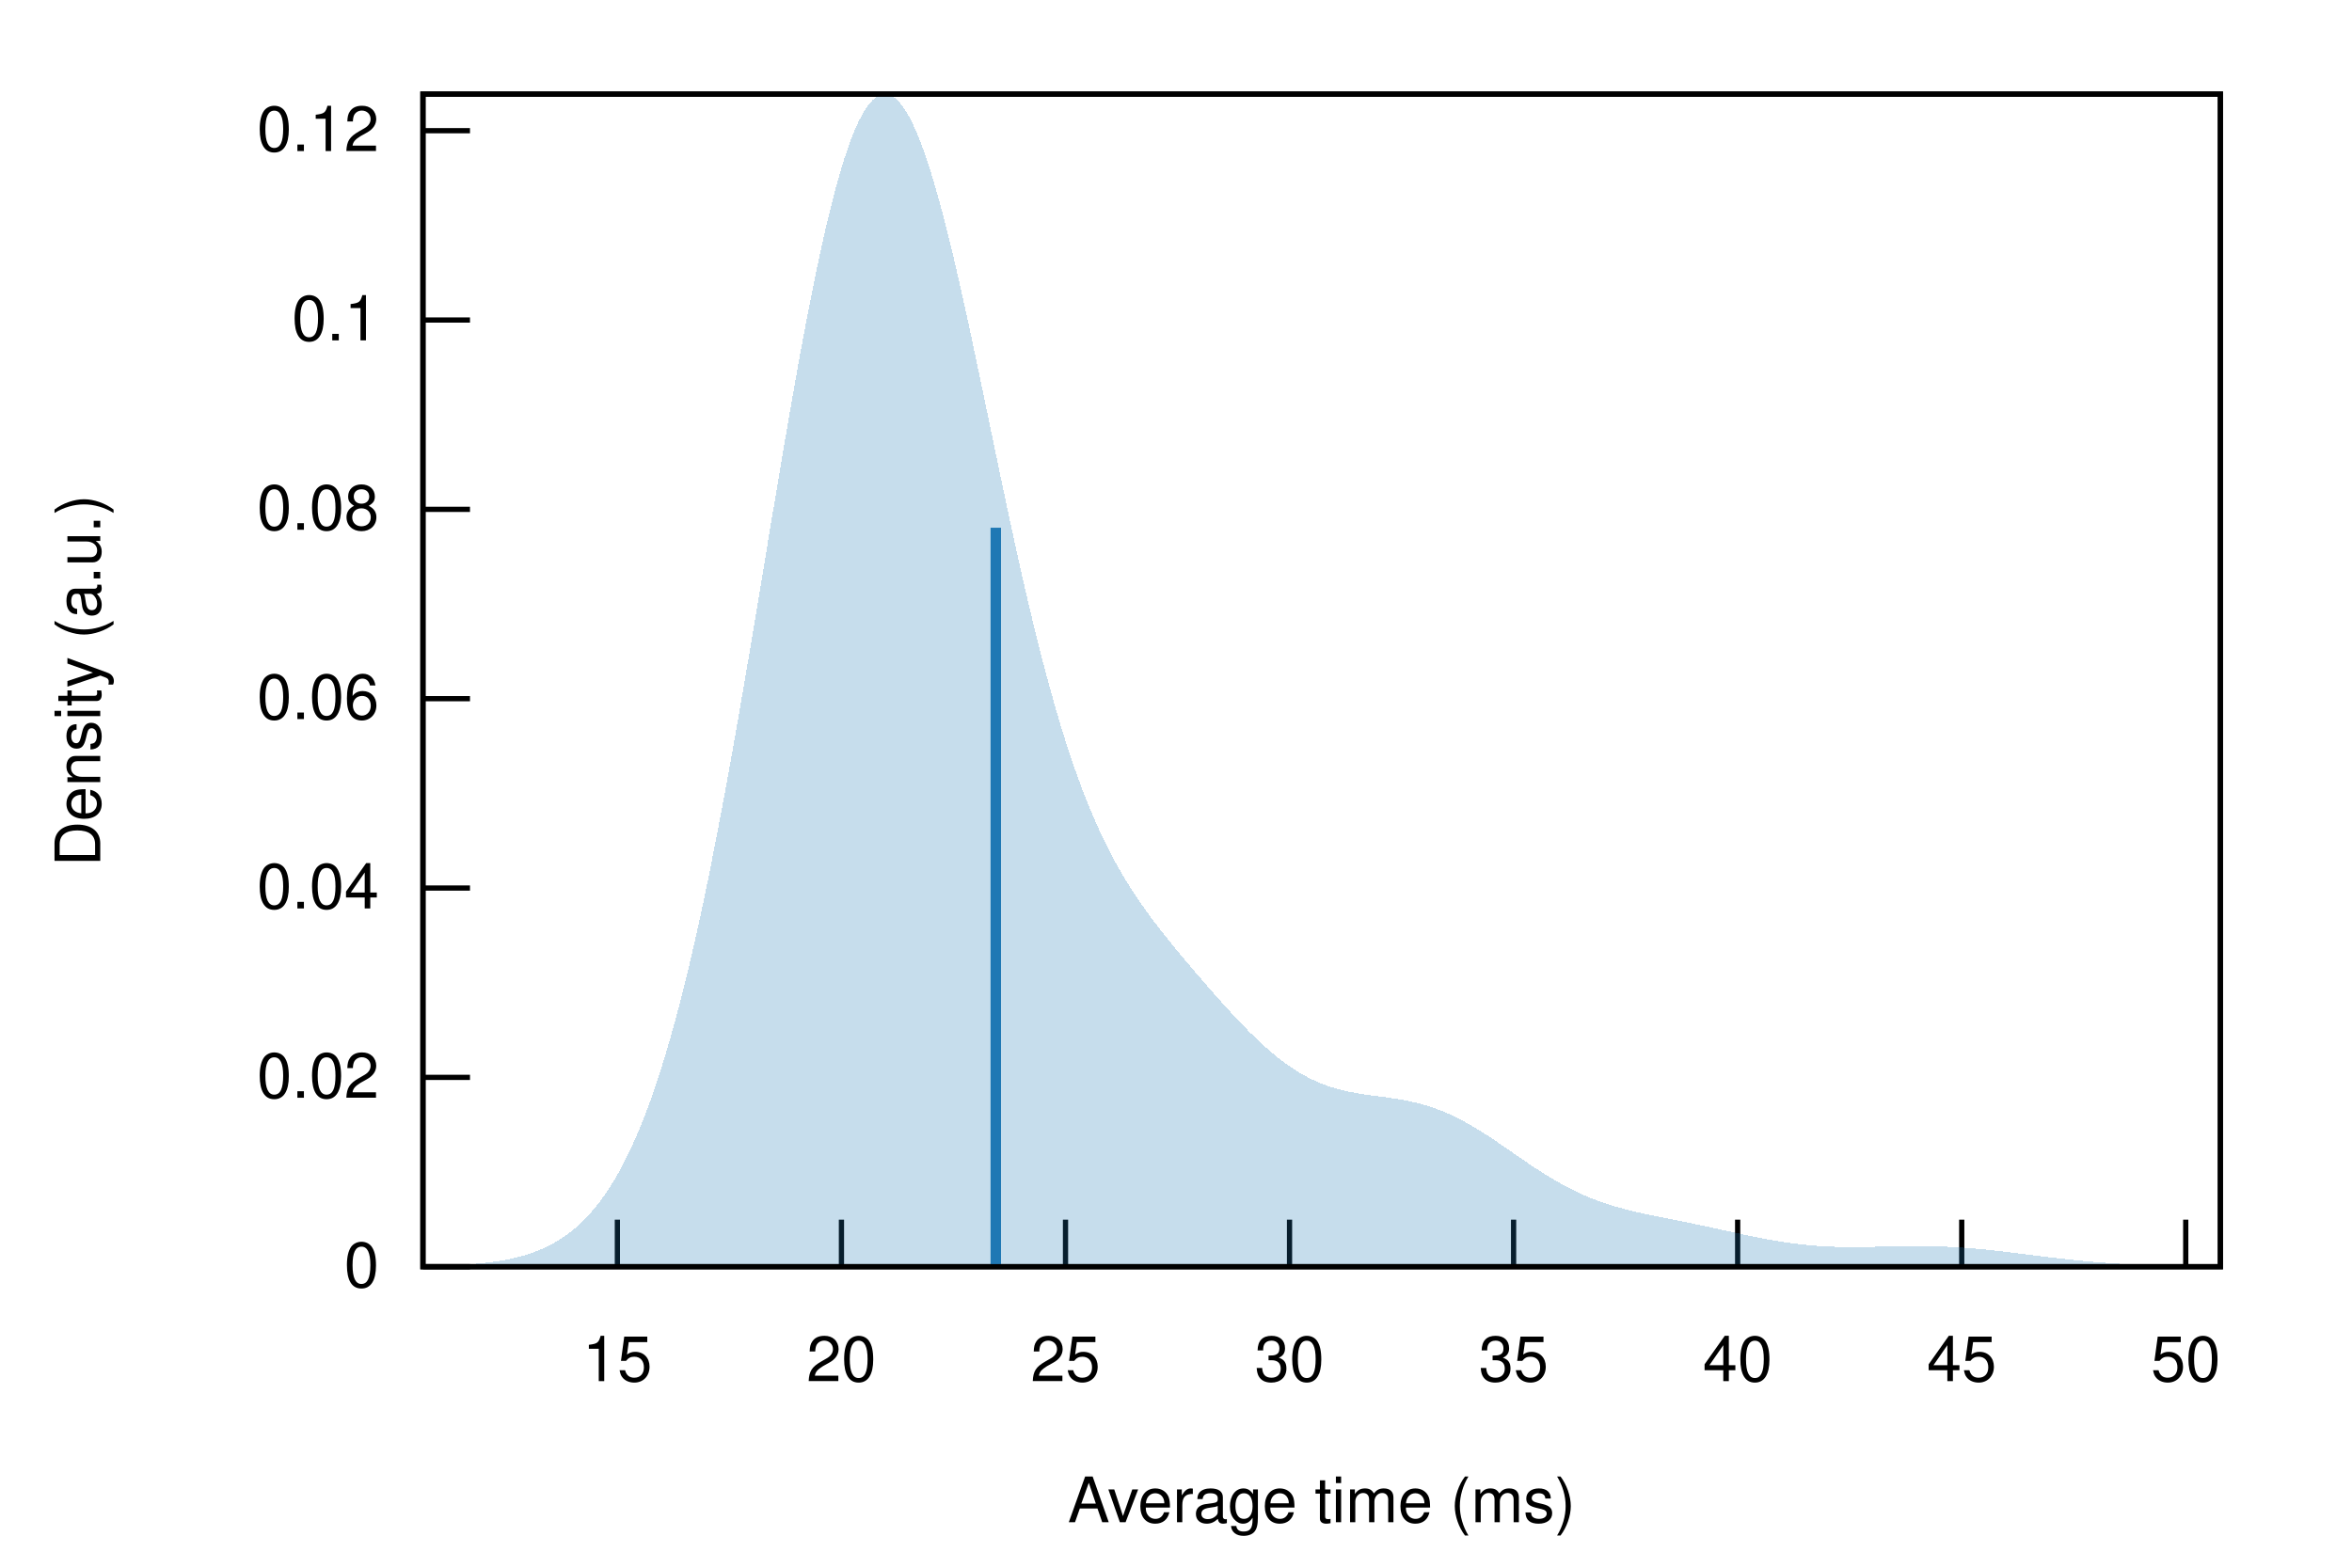
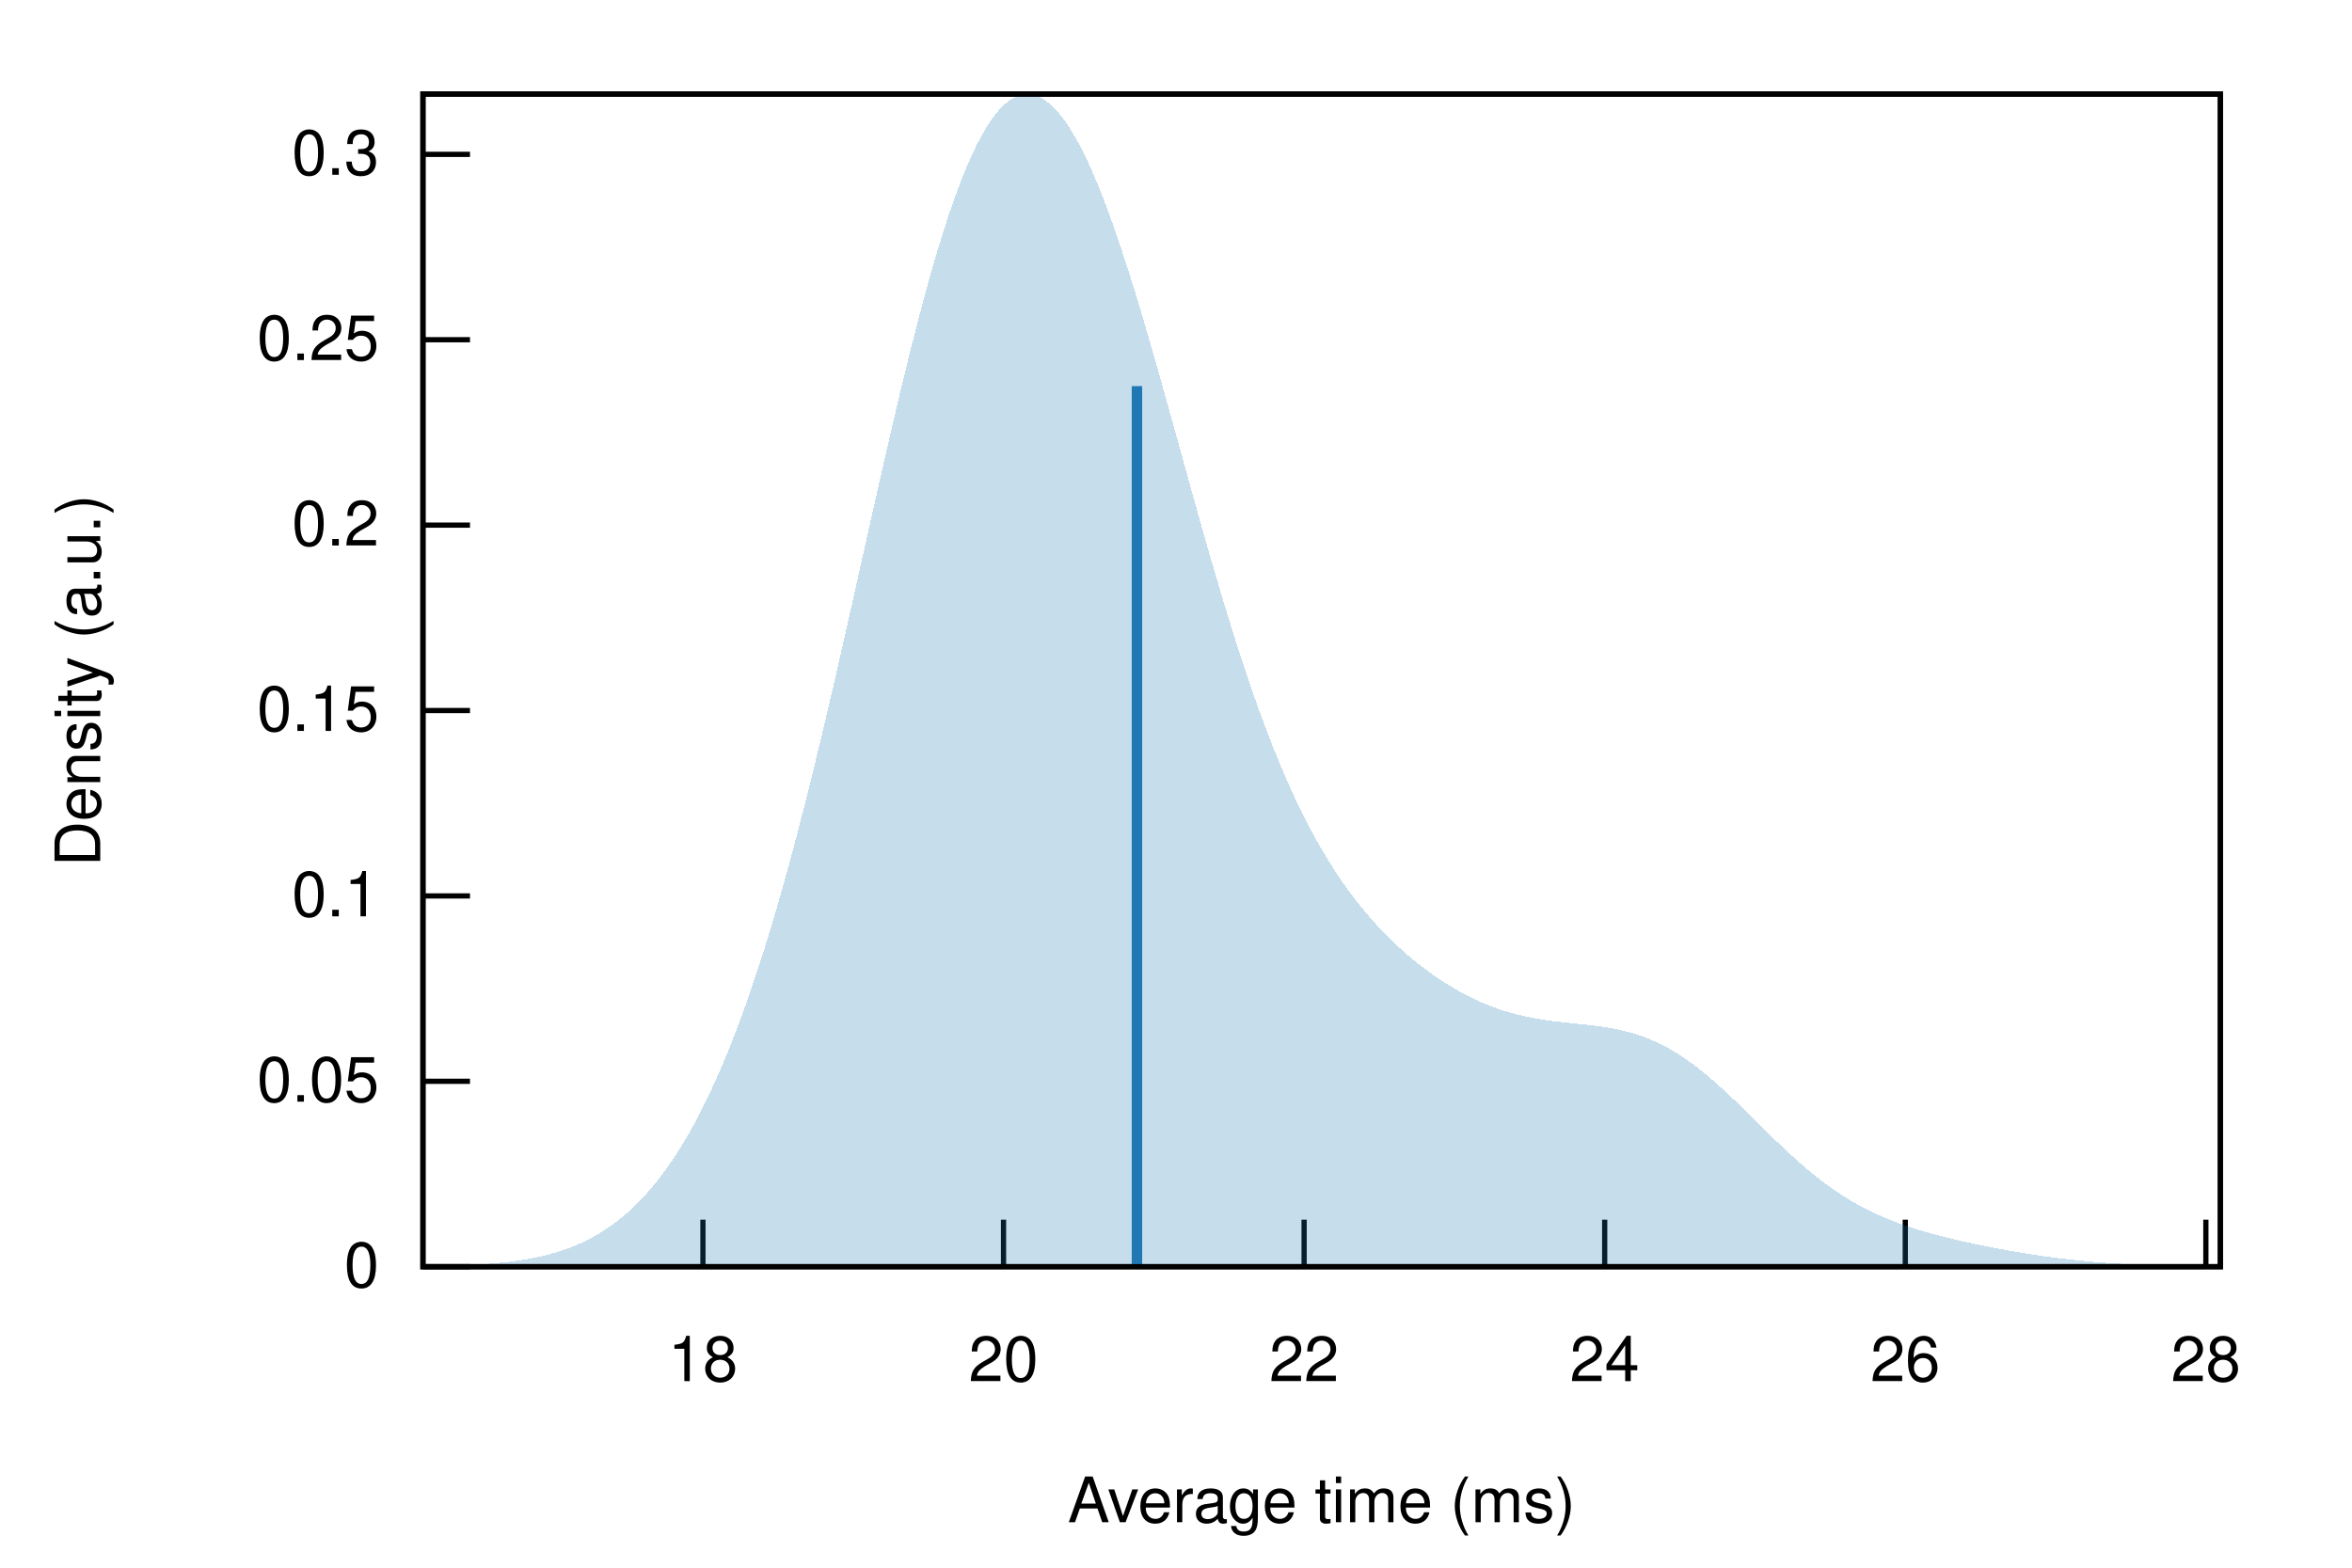
<svg xmlns="http://www.w3.org/2000/svg" xmlns:xlink="http://www.w3.org/1999/xlink" viewBox="0 0 450 300">
  <g id="gnuplot_canvas">
    <rect x="0" y="0" width="450" height="300" fill="none" />
    <defs>
      <circle id="gpDot" r="0.5" stroke-width="0.5" stroke="currentColor" />
      <path id="gpPt0" stroke-width="0.222" stroke="currentColor" d="M-1,0 h2 M0,-1 v2" />
      <path id="gpPt1" stroke-width="0.222" stroke="currentColor" d="M-1,-1 L1,1 M1,-1 L-1,1" />
      <path id="gpPt2" stroke-width="0.222" stroke="currentColor" d="M-1,0 L1,0 M0,-1 L0,1 M-1,-1 L1,1 M-1,1 L1,-1" />
      <rect id="gpPt3" stroke-width="0.222" stroke="currentColor" x="-1" y="-1" width="2" height="2" />
      <rect id="gpPt4" stroke-width="0.222" stroke="currentColor" fill="currentColor" x="-1" y="-1" width="2" height="2" />
      <circle id="gpPt5" stroke-width="0.222" stroke="currentColor" cx="0" cy="0" r="1" />
      <use xlink:href="#gpPt5" id="gpPt6" fill="currentColor" stroke="none" />
      <path id="gpPt7" stroke-width="0.222" stroke="currentColor" d="M0,-1.33 L-1.33,0.67 L1.33,0.67 z" />
      <use xlink:href="#gpPt7" id="gpPt8" fill="currentColor" stroke="none" />
      <use xlink:href="#gpPt7" id="gpPt9" stroke="currentColor" transform="rotate(180)" />
      <use xlink:href="#gpPt9" id="gpPt10" fill="currentColor" stroke="none" />
      <use xlink:href="#gpPt3" id="gpPt11" stroke="currentColor" transform="rotate(45)" />
      <use xlink:href="#gpPt11" id="gpPt12" fill="currentColor" stroke="none" />
      <path id="gpPt13" stroke-width="0.222" stroke="currentColor" d="M0,1.330 L1.265,0.411 L0.782,-1.067 L-0.782,-1.076 L-1.265,0.411 z" />
      <use xlink:href="#gpPt13" id="gpPt14" fill="currentColor" stroke="none" />
      <filter id="textbox" filterUnits="objectBoundingBox" x="0" y="0" height="1" width="1">
        <feFlood flood-color="white" flood-opacity="1" result="bgnd" />
        <feComposite in="SourceGraphic" in2="bgnd" operator="atop" />
      </filter>
      <filter id="greybox" filterUnits="objectBoundingBox" x="0" y="0" height="1" width="1">
        <feFlood flood-color="lightgrey" flood-opacity="1" result="grey" />
        <feComposite in="SourceGraphic" in2="grey" operator="atop" />
      </filter>
    </defs>
    <g fill="none" color="white" stroke="currentColor" stroke-width="1.00" stroke-linecap="butt" stroke-linejoin="miter">
</g>
    <g fill="none" color="black" stroke="currentColor" stroke-width="1.00" stroke-linecap="butt" stroke-linejoin="miter">
      <path stroke="black" d="M80.92,242.40 L89.92,242.40  " />
      <g transform="translate(72.53,246.30)" stroke="none" fill="black" font-family="Helvetica" font-size="12.00" text-anchor="end">
        <text>
          <tspan font-family="Helvetica"> 0</tspan>
        </text>
      </g>
    </g>
    <g fill="none" color="black" stroke="currentColor" stroke-width="1.00" stroke-linecap="butt" stroke-linejoin="miter">
-       <path stroke="black" d="M80.92,206.17 L89.92,206.17  " />
-       <g transform="translate(72.53,210.07)" stroke="none" fill="black" font-family="Helvetica" font-size="12.00" text-anchor="end">
+       <path stroke="black" d="M80.92,206.92 L89.92,206.92  " />
+       <g transform="translate(72.53,210.82)" stroke="none" fill="black" font-family="Helvetica" font-size="12.00" text-anchor="end">
        <text>
-           <tspan font-family="Helvetica"> 0.02</tspan>
+           <tspan font-family="Helvetica"> 0.05</tspan>
        </text>
      </g>
    </g>
    <g fill="none" color="black" stroke="currentColor" stroke-width="1.00" stroke-linecap="butt" stroke-linejoin="miter">
-       <path stroke="black" d="M80.92,169.94 L89.92,169.94  " />
-       <g transform="translate(72.53,173.84)" stroke="none" fill="black" font-family="Helvetica" font-size="12.00" text-anchor="end">
-         <text>
-           <tspan font-family="Helvetica"> 0.04</tspan>
-         </text>
-       </g>
-     </g>
-     <g fill="none" color="black" stroke="currentColor" stroke-width="1.00" stroke-linecap="butt" stroke-linejoin="miter">
-       <path stroke="black" d="M80.92,133.70 L89.92,133.70  " />
-       <g transform="translate(72.53,137.60)" stroke="none" fill="black" font-family="Helvetica" font-size="12.00" text-anchor="end">
-         <text>
-           <tspan font-family="Helvetica"> 0.06</tspan>
-         </text>
-       </g>
-     </g>
-     <g fill="none" color="black" stroke="currentColor" stroke-width="1.00" stroke-linecap="butt" stroke-linejoin="miter">
-       <path stroke="black" d="M80.92,97.47 L89.92,97.47  " />
-       <g transform="translate(72.53,101.37)" stroke="none" fill="black" font-family="Helvetica" font-size="12.00" text-anchor="end">
-         <text>
-           <tspan font-family="Helvetica"> 0.08</tspan>
-         </text>
-       </g>
-     </g>
-     <g fill="none" color="black" stroke="currentColor" stroke-width="1.00" stroke-linecap="butt" stroke-linejoin="miter">
-       <path stroke="black" d="M80.92,61.24 L89.92,61.24  " />
-       <g transform="translate(72.53,65.14)" stroke="none" fill="black" font-family="Helvetica" font-size="12.00" text-anchor="end">
+       <path stroke="black" d="M80.92,171.45 L89.92,171.45  " />
+       <g transform="translate(72.53,175.35)" stroke="none" fill="black" font-family="Helvetica" font-size="12.00" text-anchor="end">
        <text>
          <tspan font-family="Helvetica"> 0.1</tspan>
        </text>
      </g>
    </g>
    <g fill="none" color="black" stroke="currentColor" stroke-width="1.00" stroke-linecap="butt" stroke-linejoin="miter">
-       <path stroke="black" d="M80.92,25.01 L89.92,25.01  " />
-       <g transform="translate(72.53,28.91)" stroke="none" fill="black" font-family="Helvetica" font-size="12.00" text-anchor="end">
+       <path stroke="black" d="M80.92,135.97 L89.92,135.97  " />
+       <g transform="translate(72.53,139.87)" stroke="none" fill="black" font-family="Helvetica" font-size="12.00" text-anchor="end">
        <text>
-           <tspan font-family="Helvetica"> 0.12</tspan>
+           <tspan font-family="Helvetica"> 0.15</tspan>
        </text>
      </g>
    </g>
    <g fill="none" color="black" stroke="currentColor" stroke-width="1.00" stroke-linecap="butt" stroke-linejoin="miter">
-       <path stroke="black" d="M118.12,242.40 L118.12,233.40  " />
-       <g transform="translate(118.12,264.30)" stroke="none" fill="black" font-family="Helvetica" font-size="12.00" text-anchor="middle">
+       <path stroke="black" d="M80.92,100.49 L89.92,100.49  " />
+       <g transform="translate(72.53,104.39)" stroke="none" fill="black" font-family="Helvetica" font-size="12.00" text-anchor="end">
        <text>
-           <tspan font-family="Helvetica"> 15</tspan>
+           <tspan font-family="Helvetica"> 0.2</tspan>
        </text>
      </g>
    </g>
    <g fill="none" color="black" stroke="currentColor" stroke-width="1.00" stroke-linecap="butt" stroke-linejoin="miter">
-       <path stroke="black" d="M160.99,242.40 L160.99,233.40  " />
-       <g transform="translate(160.99,264.30)" stroke="none" fill="black" font-family="Helvetica" font-size="12.00" text-anchor="middle">
+       <path stroke="black" d="M80.92,65.01 L89.92,65.01  " />
+       <g transform="translate(72.53,68.91)" stroke="none" fill="black" font-family="Helvetica" font-size="12.00" text-anchor="end">
+         <text>
+           <tspan font-family="Helvetica"> 0.25</tspan>
+         </text>
+       </g>
+     </g>
+     <g fill="none" color="black" stroke="currentColor" stroke-width="1.00" stroke-linecap="butt" stroke-linejoin="miter">
+       <path stroke="black" d="M80.92,29.54 L89.92,29.54  " />
+       <g transform="translate(72.53,33.44)" stroke="none" fill="black" font-family="Helvetica" font-size="12.00" text-anchor="end">
+         <text>
+           <tspan font-family="Helvetica"> 0.3</tspan>
+         </text>
+       </g>
+     </g>
+     <g fill="none" color="black" stroke="currentColor" stroke-width="1.00" stroke-linecap="butt" stroke-linejoin="miter">
+       <path stroke="black" d="M134.49,242.40 L134.49,233.40  " />
+       <g transform="translate(134.49,264.30)" stroke="none" fill="black" font-family="Helvetica" font-size="12.00" text-anchor="middle">
+         <text>
+           <tspan font-family="Helvetica"> 18</tspan>
+         </text>
+       </g>
+     </g>
+     <g fill="none" color="black" stroke="currentColor" stroke-width="1.00" stroke-linecap="butt" stroke-linejoin="miter">
+       <path stroke="black" d="M192.00,242.40 L192.00,233.40  " />
+       <g transform="translate(192.00,264.30)" stroke="none" fill="black" font-family="Helvetica" font-size="12.00" text-anchor="middle">
        <text>
          <tspan font-family="Helvetica"> 20</tspan>
        </text>
      </g>
    </g>
    <g fill="none" color="black" stroke="currentColor" stroke-width="1.00" stroke-linecap="butt" stroke-linejoin="miter">
-       <path stroke="black" d="M203.86,242.40 L203.86,233.40  " />
-       <g transform="translate(203.86,264.30)" stroke="none" fill="black" font-family="Helvetica" font-size="12.00" text-anchor="middle">
+       <path stroke="black" d="M249.51,242.40 L249.51,233.40  " />
+       <g transform="translate(249.51,264.30)" stroke="none" fill="black" font-family="Helvetica" font-size="12.00" text-anchor="middle">
        <text>
-           <tspan font-family="Helvetica"> 25</tspan>
+           <tspan font-family="Helvetica"> 22</tspan>
        </text>
      </g>
    </g>
    <g fill="none" color="black" stroke="currentColor" stroke-width="1.00" stroke-linecap="butt" stroke-linejoin="miter">
-       <path stroke="black" d="M246.72,242.40 L246.72,233.40  " />
-       <g transform="translate(246.72,264.30)" stroke="none" fill="black" font-family="Helvetica" font-size="12.00" text-anchor="middle">
+       <path stroke="black" d="M307.02,242.40 L307.02,233.40  " />
+       <g transform="translate(307.02,264.30)" stroke="none" fill="black" font-family="Helvetica" font-size="12.00" text-anchor="middle">
        <text>
-           <tspan font-family="Helvetica"> 30</tspan>
+           <tspan font-family="Helvetica"> 24</tspan>
        </text>
      </g>
    </g>
    <g fill="none" color="black" stroke="currentColor" stroke-width="1.00" stroke-linecap="butt" stroke-linejoin="miter">
-       <path stroke="black" d="M289.59,242.40 L289.59,233.40  " />
-       <g transform="translate(289.59,264.30)" stroke="none" fill="black" font-family="Helvetica" font-size="12.00" text-anchor="middle">
+       <path stroke="black" d="M364.53,242.40 L364.53,233.40  " />
+       <g transform="translate(364.53,264.30)" stroke="none" fill="black" font-family="Helvetica" font-size="12.00" text-anchor="middle">
        <text>
-           <tspan font-family="Helvetica"> 35</tspan>
+           <tspan font-family="Helvetica"> 26</tspan>
        </text>
      </g>
    </g>
    <g fill="none" color="black" stroke="currentColor" stroke-width="1.00" stroke-linecap="butt" stroke-linejoin="miter">
-       <path stroke="black" d="M332.46,242.40 L332.46,233.40  " />
-       <g transform="translate(332.46,264.30)" stroke="none" fill="black" font-family="Helvetica" font-size="12.00" text-anchor="middle">
+       <path stroke="black" d="M422.04,242.40 L422.04,233.40  " />
+       <g transform="translate(422.04,264.30)" stroke="none" fill="black" font-family="Helvetica" font-size="12.00" text-anchor="middle">
        <text>
-           <tspan font-family="Helvetica"> 40</tspan>
-         </text>
-       </g>
-     </g>
-     <g fill="none" color="black" stroke="currentColor" stroke-width="1.00" stroke-linecap="butt" stroke-linejoin="miter">
-       <path stroke="black" d="M375.33,242.40 L375.33,233.40  " />
-       <g transform="translate(375.33,264.30)" stroke="none" fill="black" font-family="Helvetica" font-size="12.00" text-anchor="middle">
-         <text>
-           <tspan font-family="Helvetica"> 45</tspan>
-         </text>
-       </g>
-     </g>
-     <g fill="none" color="black" stroke="currentColor" stroke-width="1.00" stroke-linecap="butt" stroke-linejoin="miter">
-       <path stroke="black" d="M418.19,242.40 L418.19,233.40  " />
-       <g transform="translate(418.19,264.30)" stroke="none" fill="black" font-family="Helvetica" font-size="12.00" text-anchor="middle">
-         <text>
-           <tspan font-family="Helvetica"> 50</tspan>
+           <tspan font-family="Helvetica"> 28</tspan>
        </text>
      </g>
    </g>
    <g fill="none" color="black" stroke="currentColor" stroke-width="1.00" stroke-linecap="butt" stroke-linejoin="miter">
</g>
    <g fill="none" color="black" stroke="currentColor" stroke-width="1.00" stroke-linecap="butt" stroke-linejoin="miter">
      <path stroke="black" d="M80.92,18.01 L80.92,242.40 L424.82,242.40 L424.82,18.01 L80.92,18.01 Z  " />
    </g>
    <g fill="none" color="black" stroke="currentColor" stroke-width="1.00" stroke-linecap="butt" stroke-linejoin="miter">
</g>
    <g id="gnuplot_plot_1">
      <g fill="none" color="black" stroke="currentColor" stroke-width="1.00" stroke-linecap="butt" stroke-linejoin="miter">
        <g stroke="none" shape-rendering="crispEdges">
-           <polygon fill="rgb( 31, 120, 180)" fill-opacity="0.25" points="80.92,242.30 81.61,242.28 82.30,242.27 82.99,242.25 83.68,242.23 84.37,242.21 85.06,242.19 85.74,242.16 86.43,242.13 87.12,242.10 87.81,242.07 88.50,242.03 89.19,241.98 89.88,241.93 90.57,241.88 91.26,241.82 91.95,241.75 92.64,241.68 93.33,241.60 94.01,241.52 94.70,241.42 95.39,241.32 96.08,241.20 96.77,241.08 97.46,240.94 98.15,240.79 98.84,240.63 99.53,240.45 100.22,240.26 100.91,240.05 101.60,239.82 102.28,239.57 102.97,239.31 103.66,239.02 104.35,238.70 105.04,238.37 105.73,238.00 106.42,237.61 107.11,237.19 107.80,236.74 108.49,236.25 109.18,235.73 109.87,235.17 110.55,234.57 111.24,233.94 111.93,233.25 112.62,232.52 113.31,231.75 114.00,230.92 114.69,230.04 115.38,229.10 116.07,228.11 116.76,227.06 117.45,225.95 118.14,224.77 118.82,223.52 119.51,222.21 120.20,220.82 120.89,219.36 121.58,217.83 122.27,216.21 122.96,214.52 123.65,212.74 124.34,210.88 125.03,208.94 125.72,206.90 126.41,204.78 127.09,202.57 127.78,200.26 128.47,197.87 129.16,195.38 129.85,192.79 130.54,190.12 131.23,187.35 131.92,184.48 132.61,181.53 133.30,178.48 133.99,175.34 134.68,172.12 135.37,168.80 136.05,165.40 136.74,161.92 137.43,158.36 138.12,154.73 138.81,151.02 139.50,147.25 140.19,143.41 140.88,139.51 141.57,135.56 142.26,131.56 142.95,127.52 143.64,123.44 144.32,119.33 145.01,115.20 145.70,111.06 146.39,106.91 147.08,102.75 147.77,98.61 148.46,94.48 149.15,90.37 149.84,86.30 150.53,82.27 151.22,78.29 151.91,74.36 152.59,70.51 153.28,66.73 153.97,63.03 154.66,59.43 155.35,55.93 156.04,52.54 156.73,49.27 157.42,46.13 158.11,43.12 158.80,40.25 159.49,37.53 160.18,34.97 160.86,32.57 161.55,30.33 162.24,28.27 162.93,26.39 163.62,24.69 164.31,23.18 165.00,21.85 165.69,20.72 166.38,19.78 167.07,19.04 167.76,18.50 168.45,18.16 169.13,18.01 169.82,18.06 170.51,18.31 171.20,18.74 171.89,19.37 172.58,20.19 173.27,21.19 173.96,22.37 174.65,23.73 175.34,25.26 176.03,26.95 176.72,28.79 177.40,30.79 178.09,32.93 178.78,35.21 179.47,37.62 180.16,40.15 180.85,42.79 181.54,45.53 182.23,48.37 182.92,51.30 183.61,54.30 184.30,57.38 184.99,60.51 185.68,63.70 186.36,66.93 187.05,70.19 187.74,73.48 188.43,76.79 189.12,80.10 189.81,83.42 190.50,86.73 191.19,90.03 191.88,93.30 192.57,96.55 193.26,99.77 193.95,102.94 194.63,106.08 195.32,109.16 196.01,112.18 196.70,115.15 197.39,118.06 198.08,120.89 198.77,123.66 199.46,126.36 200.15,128.98 200.84,131.53 201.53,134.00 202.22,136.40 202.90,138.71 203.59,140.95 204.28,143.11 204.97,145.19 205.66,147.19 206.35,149.12 207.04,150.98 207.73,152.76 208.42,154.47 209.11,156.12 209.80,157.70 210.49,159.21 211.17,160.67 211.86,162.07 212.55,163.41 213.24,164.71 213.93,165.95 214.62,167.15 215.31,168.31 216.00,169.42 216.69,170.50 217.38,171.55 218.07,172.57 218.76,173.55 219.44,174.52 220.13,175.46 220.82,176.38 221.51,177.28 222.20,178.17 222.89,179.04 223.58,179.90 224.27,180.75 224.96,181.59 225.65,182.42 226.34,183.25 227.03,184.07 227.71,184.88 228.40,185.69 229.09,186.50 229.78,187.30 230.47,188.10 231.16,188.89 231.85,189.68 232.54,190.46 233.23,191.24 233.92,192.01 234.61,192.77 235.30,193.53 235.99,194.28 236.67,195.01 237.36,195.74 238.05,196.46 238.74,197.16 239.43,197.85 240.12,198.52 240.81,199.18 241.50,199.82 242.19,200.45 242.88,201.05 243.57,201.64 244.26,202.20 244.94,202.74 245.63,203.27 246.32,203.77 247.01,204.24 247.70,204.70 248.39,205.13 249.08,205.54 249.77,205.92 250.46,206.28 251.15,206.62 251.84,206.94 252.53,207.23 253.21,207.50 253.90,207.76 254.59,207.99 255.28,208.20 255.97,208.40 256.66,208.58 257.35,208.74 258.04,208.90 258.73,209.03 259.42,209.16 260.11,209.28 260.80,209.39 261.48,209.49 262.17,209.59 262.86,209.68 263.55,209.77 264.24,209.86 264.93,209.95 265.62,210.05 266.31,210.15 267.00,210.25 267.69,210.37 268.38,210.49 269.07,210.61 269.75,210.75 270.44,210.91 271.13,211.07 271.82,211.25 272.51,211.44 273.20,211.65 273.89,211.87 274.58,212.11 275.27,212.36 275.96,212.63 276.65,212.92 277.34,213.22 278.03,213.54 278.71,213.88 279.40,214.23 280.09,214.59 280.78,214.97 281.47,215.37 282.16,215.77 282.85,216.19 283.54,216.62 284.23,217.06 284.92,217.51 285.61,217.96 286.30,218.43 286.98,218.90 287.67,219.37 288.36,219.84 289.05,220.32 289.74,220.80 290.43,221.27 291.12,221.75 291.81,222.22 292.50,222.69 293.19,223.15 293.88,223.61 294.57,224.05 295.25,224.49 295.94,224.93 296.63,225.35 297.32,225.76 298.01,226.16 298.70,226.54 299.39,226.92 300.08,227.28 300.77,227.63 301.46,227.97 302.15,228.30 302.84,228.61 303.52,228.91 304.21,229.20 304.90,229.47 305.59,229.73 306.28,229.98 306.97,230.22 307.66,230.45 308.35,230.67 309.04,230.87 309.73,231.07 310.42,231.26 311.11,231.44 311.79,231.62 312.48,231.79 313.17,231.95 313.86,232.11 314.55,232.26 315.24,232.41 315.93,232.55 316.62,232.69 317.31,232.84 318.00,232.97 318.69,233.11 319.38,233.25 320.06,233.39 320.75,233.52 321.44,233.66 322.13,233.80 322.82,233.94 323.51,234.08 324.20,234.22 324.89,234.37 325.58,234.51 326.27,234.66 326.96,234.80 327.65,234.95 328.34,235.10 329.02,235.25 329.71,235.40 330.40,235.55 331.09,235.70 331.78,235.85 332.47,236.00 333.16,236.15 333.85,236.30 334.54,236.44 335.23,236.59 335.92,236.73 336.61,236.86 337.29,237.00 337.98,237.13 338.67,237.25 339.36,237.37 340.05,237.49 340.74,237.60 341.43,237.71 342.12,237.81 342.81,237.91 343.50,238.00 344.19,238.08 344.88,238.16 345.56,238.23 346.25,238.29 346.94,238.35 347.63,238.41 348.32,238.45 349.01,238.50 349.70,238.53 350.39,238.56 351.08,238.59 351.77,238.61 352.46,238.62 353.15,238.63 353.83,238.64 354.52,238.64 355.21,238.64 355.90,238.63 356.59,238.63 357.28,238.62 357.97,238.61 358.66,238.59 359.35,238.58 360.04,238.57 360.73,238.55 361.42,238.54 362.10,238.52 362.79,238.51 363.48,238.50 364.17,238.49 364.86,238.48 365.55,238.47 366.24,238.47 366.93,238.47 367.62,238.47 368.31,238.47 369.00,238.48 369.69,238.49 370.37,238.51 371.06,238.53 371.75,238.55 372.44,238.58 373.13,238.61 373.82,238.65 374.51,238.69 375.20,238.73 375.89,238.78 376.58,238.83 377.27,238.89 377.96,238.95 378.65,239.01 379.33,239.08 380.02,239.14 380.71,239.22 381.40,239.29 382.09,239.37 382.78,239.44 383.47,239.52 384.16,239.61 384.85,239.69 385.54,239.77 386.23,239.86 386.92,239.95 387.60,240.03 388.29,240.12 388.98,240.21 389.67,240.29 390.36,240.38 391.05,240.46 391.74,240.55 392.43,240.63 393.12,240.71 393.81,240.79 394.50,240.87 395.19,240.95 395.87,241.02 396.56,241.09 397.25,241.16 397.94,241.23 398.63,241.30 399.32,241.36 400.01,241.42 400.70,241.48 401.39,241.54 402.08,241.60 402.77,241.65 403.46,241.70 404.14,241.74 404.83,241.79 405.52,241.83 406.21,241.87 406.90,241.91 407.59,241.95 408.28,241.98 408.97,242.01 409.66,242.04 410.35,242.07 411.04,242.10 411.73,242.12 412.41,242.15 413.10,242.17 413.79,242.19 414.48,242.21 415.17,242.22 415.86,242.24 416.55,242.25 417.24,242.27 417.93,242.28 418.62,242.29 419.31,242.30 420.00,242.31 420.68,242.32 421.37,242.33 422.06,242.34 422.75,242.34 423.44,242.35 424.13,242.35 424.82,242.36 424.82,242.40 424.13,242.40 423.44,242.40 422.75,242.40 422.06,242.40 421.37,242.40 420.68,242.40 420.00,242.40 419.31,242.40 418.62,242.40 417.93,242.40 417.24,242.40 416.55,242.40 415.86,242.40 415.17,242.40 414.48,242.40 413.79,242.40 413.10,242.40 412.41,242.40 411.73,242.40 411.04,242.40 410.35,242.40 409.66,242.40 408.97,242.40 408.28,242.40 407.59,242.40 406.90,242.40 406.21,242.40 405.52,242.40 404.83,242.40 404.14,242.40 403.46,242.40 402.77,242.40 402.08,242.40 401.39,242.40 400.70,242.40 400.01,242.40 399.32,242.40 398.63,242.40 397.94,242.40 397.25,242.40 396.56,242.40 395.87,242.40 395.19,242.40 394.50,242.40 393.81,242.40 393.12,242.40 392.43,242.40 391.74,242.40 391.05,242.40 390.36,242.40 389.67,242.40 388.98,242.40 388.29,242.40 387.60,242.40 386.92,242.40 386.23,242.40 385.54,242.40 384.85,242.40 384.16,242.40 383.47,242.40 382.78,242.40 382.09,242.40 381.40,242.40 380.71,242.40 380.02,242.40 379.33,242.40 378.65,242.40 377.96,242.40 377.27,242.40 376.58,242.40 375.89,242.40 375.20,242.40 374.51,242.40 373.82,242.40 373.13,242.40 372.44,242.40 371.75,242.40 371.06,242.40 370.37,242.40 369.69,242.40 369.00,242.40 368.31,242.40 367.62,242.40 366.93,242.40 366.24,242.40 365.55,242.40 364.86,242.40 364.17,242.40 363.48,242.40 362.79,242.40 362.10,242.40 361.42,242.40 360.73,242.40 360.04,242.40 359.35,242.40 358.66,242.40 357.97,242.40 357.28,242.40 356.59,242.40 355.90,242.40 355.21,242.40 354.52,242.40 353.83,242.40 353.15,242.40 352.46,242.40 351.77,242.40 351.08,242.40 350.39,242.40 349.70,242.40 349.01,242.40 348.32,242.40 347.63,242.40 346.94,242.40 346.25,242.40 345.56,242.40 344.88,242.40 344.19,242.40 343.50,242.40 342.81,242.40 342.12,242.40 341.43,242.40 340.74,242.40 340.05,242.40 339.36,242.40 338.67,242.40 337.98,242.40 337.29,242.40 336.61,242.40 335.92,242.40 335.23,242.40 334.54,242.40 333.85,242.40 333.16,242.40 332.47,242.40 331.78,242.40 331.09,242.40 330.40,242.40 329.71,242.40 329.02,242.40 328.34,242.40 327.65,242.40 326.96,242.40 326.27,242.40 325.58,242.40 324.89,242.40 324.20,242.40 323.51,242.40 322.82,242.40 322.13,242.40 321.44,242.40 320.75,242.40 320.06,242.40 319.38,242.40 318.69,242.40 318.00,242.40 317.31,242.40 316.62,242.40 315.93,242.40 315.24,242.40 314.55,242.40 313.86,242.40 313.17,242.40 312.48,242.40 311.79,242.40 311.11,242.40 310.42,242.40 309.73,242.40 309.04,242.40 308.35,242.40 307.66,242.40 306.97,242.40 306.28,242.40 305.59,242.40 304.90,242.40 304.21,242.40 303.52,242.40 302.84,242.40 302.15,242.40 301.46,242.40 300.77,242.40 300.08,242.40 299.39,242.40 298.70,242.40 298.01,242.40 297.32,242.40 296.63,242.40 295.94,242.40 295.25,242.40 294.57,242.40 293.88,242.40 293.19,242.40 292.50,242.40 291.81,242.40 291.12,242.40 290.43,242.40 289.74,242.40 289.05,242.40 288.36,242.40 287.67,242.40 286.98,242.40 286.30,242.40 285.61,242.40 284.92,242.40 284.23,242.40 283.54,242.40 282.85,242.40 282.16,242.40 281.47,242.40 280.78,242.40 280.09,242.40 279.40,242.40 278.71,242.40 278.03,242.40 277.34,242.40 276.65,242.40 275.96,242.40 275.27,242.40 274.58,242.40 273.89,242.40 273.20,242.40 272.51,242.40 271.82,242.40 271.13,242.40 270.44,242.40 269.75,242.40 269.07,242.40 268.38,242.40 267.69,242.40 267.00,242.40 266.31,242.40 265.62,242.40 264.93,242.40 264.24,242.40 263.55,242.40 262.86,242.40 262.17,242.40 261.48,242.40 260.80,242.40 260.11,242.40 259.42,242.40 258.73,242.40 258.04,242.40 257.35,242.40 256.66,242.40 255.97,242.40 255.28,242.40 254.59,242.40 253.90,242.40 253.21,242.40 252.53,242.40 251.84,242.40 251.15,242.40 250.46,242.40 249.77,242.40 249.08,242.40 248.39,242.40 247.70,242.40 247.01,242.40 246.32,242.40 245.63,242.40 244.94,242.40 244.26,242.40 243.57,242.40 242.88,242.40 242.19,242.40 241.50,242.40 240.81,242.40 240.12,242.40 239.43,242.40 238.74,242.40 238.05,242.40 237.36,242.40 236.67,242.40 235.99,242.40 235.30,242.40 234.61,242.40 233.92,242.40 233.23,242.40 232.54,242.40 231.85,242.40 231.16,242.40 230.47,242.40 229.78,242.40 229.09,242.40 228.40,242.40 227.71,242.40 227.03,242.40 226.34,242.40 225.65,242.40 224.96,242.40 224.27,242.40 223.58,242.40 222.89,242.40 222.20,242.40 221.51,242.40 220.82,242.40 220.13,242.40 219.44,242.40 218.76,242.40 218.07,242.40 217.38,242.40 216.69,242.40 216.00,242.40 215.31,242.40 214.62,242.40 213.93,242.40 213.24,242.40 212.55,242.40 211.86,242.40 211.17,242.40 210.49,242.40 209.80,242.40 209.11,242.40 208.42,242.40 207.73,242.40 207.04,242.40 206.35,242.40 205.66,242.40 204.97,242.40 204.28,242.40 203.59,242.40 202.90,242.40 202.22,242.40 201.53,242.40 200.84,242.40 200.15,242.40 199.46,242.40 198.77,242.40 198.08,242.40 197.39,242.40 196.70,242.40 196.01,242.40 195.32,242.40 194.63,242.40 193.95,242.40 193.26,242.40 192.57,242.40 191.88,242.40 191.19,242.40 190.50,242.40 189.81,242.40 189.12,242.40 188.43,242.40 187.74,242.40 187.05,242.40 186.36,242.40 185.68,242.40 184.99,242.40 184.30,242.40 183.61,242.40 182.92,242.40 182.23,242.40 181.54,242.40 180.85,242.40 180.16,242.40 179.47,242.40 178.78,242.40 178.09,242.40 177.40,242.40 176.72,242.40 176.03,242.40 175.34,242.40 174.65,242.40 173.96,242.40 173.27,242.40 172.58,242.40 171.89,242.40 171.20,242.40 170.51,242.40 169.82,242.40 169.13,242.40 168.45,242.40 167.76,242.40 167.07,242.40 166.38,242.40 165.69,242.40 165.00,242.40 164.31,242.40 163.62,242.40 162.93,242.40 162.24,242.40 161.55,242.40 160.86,242.40 160.18,242.40 159.49,242.40 158.80,242.40 158.11,242.40 157.42,242.40 156.73,242.40 156.04,242.40 155.35,242.40 154.66,242.40 153.97,242.40 153.28,242.40 152.59,242.40 151.91,242.40 151.22,242.40 150.53,242.40 149.84,242.40 149.15,242.40 148.46,242.40 147.77,242.40 147.08,242.40 146.39,242.40 145.70,242.40 145.01,242.40 144.32,242.40 143.64,242.40 142.95,242.40 142.26,242.40 141.57,242.40 140.88,242.40 140.19,242.40 139.50,242.40 138.81,242.40 138.12,242.40 137.43,242.40 136.74,242.40 136.05,242.40 135.37,242.40 134.68,242.40 133.99,242.40 133.30,242.40 132.61,242.40 131.92,242.40 131.23,242.40 130.54,242.40 129.85,242.40 129.16,242.40 128.47,242.40 127.78,242.40 127.09,242.40 126.41,242.40 125.72,242.40 125.03,242.40 124.34,242.40 123.65,242.40 122.96,242.40 122.27,242.40 121.58,242.40 120.89,242.40 120.20,242.40 119.51,242.40 118.82,242.40 118.14,242.40 117.45,242.40 116.76,242.40 116.07,242.40 115.38,242.40 114.69,242.40 114.00,242.40 113.31,242.40 112.62,242.40 111.93,242.40 111.24,242.40 110.55,242.40 109.87,242.40 109.18,242.40 108.49,242.40 107.80,242.40 107.11,242.40 106.42,242.40 105.73,242.40 105.04,242.40 104.35,242.40 103.66,242.40 102.97,242.40 102.28,242.40 101.60,242.40 100.91,242.40 100.22,242.40 99.53,242.40 98.84,242.40 98.15,242.40 97.46,242.40 96.77,242.40 96.08,242.40 95.39,242.40 94.70,242.40 94.01,242.40 93.33,242.40 92.64,242.40 91.95,242.40 91.26,242.40 90.57,242.40 89.88,242.40 89.19,242.40 88.50,242.40 87.81,242.40 87.12,242.40 86.43,242.40 85.74,242.40 85.06,242.40 84.37,242.40 83.68,242.40 82.99,242.40 82.30,242.40 81.61,242.40 80.92,242.40 " />
+           <polygon fill="rgb( 31, 120, 180)" fill-opacity="0.25" points="80.92,242.31 81.61,242.30 82.30,242.29 82.99,242.28 83.68,242.27 84.37,242.25 85.06,242.23 85.74,242.22 86.43,242.19 87.12,242.17 87.81,242.15 88.50,242.12 89.19,242.09 89.88,242.06 90.57,242.02 91.26,241.99 91.95,241.94 92.64,241.90 93.33,241.85 94.01,241.79 94.70,241.74 95.39,241.67 96.08,241.60 96.77,241.53 97.46,241.45 98.15,241.36 98.84,241.27 99.53,241.17 100.22,241.06 100.91,240.94 101.60,240.82 102.28,240.68 102.97,240.54 103.66,240.38 104.35,240.22 105.04,240.04 105.73,239.85 106.42,239.65 107.11,239.43 107.80,239.21 108.49,238.96 109.18,238.71 109.87,238.43 110.55,238.14 111.24,237.83 111.93,237.51 112.62,237.16 113.31,236.80 114.00,236.41 114.69,236.01 115.38,235.58 116.07,235.13 116.76,234.66 117.45,234.16 118.14,233.64 118.82,233.09 119.51,232.52 120.20,231.91 120.89,231.28 121.58,230.63 122.27,229.94 122.96,229.22 123.65,228.46 124.34,227.68 125.03,226.86 125.72,226.01 126.41,225.13 127.09,224.20 127.78,223.25 128.47,222.25 129.16,221.22 129.85,220.15 130.54,219.04 131.23,217.89 131.92,216.69 132.61,215.46 133.30,214.18 133.99,212.86 134.68,211.50 135.37,210.09 136.05,208.64 136.74,207.14 137.43,205.59 138.12,204.00 138.81,202.36 139.50,200.68 140.19,198.94 140.88,197.16 141.57,195.32 142.26,193.44 142.95,191.51 143.64,189.53 144.32,187.49 145.01,185.41 145.70,183.28 146.39,181.10 147.08,178.87 147.77,176.59 148.46,174.26 149.15,171.88 149.84,169.45 150.53,166.98 151.22,164.46 151.91,161.89 152.59,159.28 153.28,156.63 153.97,153.93 154.66,151.20 155.35,148.42 156.04,145.61 156.73,142.77 157.42,139.89 158.11,136.97 158.80,134.03 159.49,131.07 160.18,128.07 160.86,125.06 161.55,122.03 162.24,118.98 162.93,115.92 163.62,112.85 164.31,109.77 165.00,106.69 165.69,103.61 166.38,100.54 167.07,97.47 167.76,94.41 168.45,91.37 169.13,88.34 169.82,85.34 170.51,82.36 171.20,79.41 171.89,76.49 172.58,73.61 173.27,70.77 173.96,67.98 174.65,65.23 175.34,62.53 176.03,59.89 176.72,57.31 177.40,54.78 178.09,52.32 178.78,49.93 179.47,47.61 180.16,45.36 180.85,43.18 181.54,41.08 182.23,39.07 182.92,37.13 183.61,35.29 184.30,33.52 184.99,31.85 185.68,30.27 186.36,28.78 187.05,27.38 187.74,26.08 188.43,24.87 189.12,23.75 189.81,22.74 190.50,21.82 191.19,21.00 191.88,20.28 192.57,19.66 193.26,19.14 193.95,18.72 194.63,18.39 195.32,18.17 196.01,18.04 196.70,18.01 197.39,18.08 198.08,18.24 198.77,18.50 199.46,18.86 200.15,19.31 200.84,19.85 201.53,20.49 202.22,21.21 202.90,22.03 203.59,22.93 204.28,23.92 204.97,25.00 205.66,26.15 206.35,27.39 207.04,28.71 207.73,30.11 208.42,31.58 209.11,33.13 209.80,34.75 210.49,36.44 211.17,38.19 211.86,40.01 212.55,41.89 213.24,43.83 213.93,45.82 214.62,47.87 215.31,49.97 216.00,52.12 216.69,54.32 217.38,56.55 218.07,58.83 218.76,61.14 219.44,63.48 220.13,65.85 220.82,68.25 221.51,70.67 222.20,73.11 222.89,75.57 223.58,78.04 224.27,80.52 224.96,83.00 225.65,85.49 226.34,87.98 227.03,90.47 227.71,92.95 228.40,95.42 229.09,97.88 229.78,100.33 230.47,102.76 231.16,105.17 231.85,107.55 232.54,109.92 233.23,112.25 233.92,114.56 234.61,116.83 235.30,119.08 235.99,121.28 236.67,123.46 237.36,125.59 238.05,127.69 238.74,129.74 239.43,131.76 240.12,133.73 240.81,135.66 241.50,137.55 242.19,139.40 242.88,141.20 243.57,142.96 244.26,144.67 244.94,146.34 245.63,147.97 246.32,149.55 247.01,151.09 247.70,152.59 248.39,154.04 249.08,155.46 249.77,156.83 250.46,158.16 251.15,159.46 251.84,160.71 252.53,161.93 253.21,163.11 253.90,164.26 254.59,165.37 255.28,166.45 255.97,167.50 256.66,168.52 257.35,169.50 258.04,170.46 258.73,171.39 259.42,172.29 260.11,173.16 260.80,174.01 261.48,174.84 262.17,175.64 262.86,176.42 263.55,177.17 264.24,177.91 264.93,178.63 265.62,179.32 266.31,180.00 267.00,180.66 267.69,181.30 268.38,181.92 269.07,182.53 269.75,183.12 270.44,183.69 271.13,184.25 271.82,184.79 272.51,185.32 273.20,185.84 273.89,186.34 274.58,186.82 275.27,187.29 275.96,187.75 276.65,188.19 277.34,188.61 278.03,189.03 278.71,189.43 279.40,189.82 280.09,190.19 280.78,190.55 281.47,190.89 282.16,191.22 282.85,191.54 283.54,191.85 284.23,192.14 284.92,192.42 285.61,192.68 286.30,192.93 286.98,193.17 287.67,193.40 288.36,193.61 289.05,193.81 289.74,194.00 290.43,194.18 291.12,194.34 291.81,194.50 292.50,194.65 293.19,194.78 293.88,194.91 294.57,195.02 295.25,195.13 295.94,195.24 296.63,195.33 297.32,195.42 298.01,195.50 298.70,195.58 299.39,195.66 300.08,195.73 300.77,195.80 301.46,195.88 302.15,195.95 302.84,196.02 303.52,196.09 304.21,196.17 304.90,196.26 305.59,196.34 306.28,196.44 306.97,196.54 307.66,196.65 308.35,196.77 309.04,196.90 309.73,197.05 310.42,197.20 311.11,197.37 311.79,197.55 312.48,197.75 313.17,197.96 313.86,198.19 314.55,198.44 315.24,198.71 315.93,198.99 316.62,199.29 317.31,199.61 318.00,199.95 318.69,200.31 319.38,200.69 320.06,201.09 320.75,201.50 321.44,201.94 322.13,202.39 322.82,202.87 323.51,203.36 324.20,203.87 324.89,204.40 325.58,204.94 326.27,205.50 326.96,206.08 327.65,206.67 328.34,207.27 329.02,207.89 329.71,208.52 330.40,209.15 331.09,209.80 331.78,210.46 332.47,211.12 333.16,211.79 333.85,212.46 334.54,213.14 335.23,213.82 335.92,214.50 336.61,215.18 337.29,215.86 337.98,216.54 338.67,217.22 339.36,217.89 340.05,218.55 340.74,219.21 341.43,219.86 342.12,220.51 342.81,221.14 343.50,221.76 344.19,222.38 344.88,222.98 345.56,223.57 346.25,224.15 346.94,224.71 347.63,225.26 348.32,225.80 349.01,226.33 349.70,226.84 350.39,227.33 351.08,227.81 351.77,228.28 352.46,228.73 353.15,229.16 353.83,229.59 354.52,230.00 355.21,230.39 355.90,230.77 356.59,231.14 357.28,231.49 357.97,231.83 358.66,232.16 359.35,232.48 360.04,232.78 360.73,233.08 361.42,233.36 362.10,233.63 362.79,233.90 363.48,234.15 364.17,234.40 364.86,234.63 365.55,234.86 366.24,235.09 366.93,235.30 367.62,235.51 368.31,235.71 369.00,235.91 369.69,236.10 370.37,236.28 371.06,236.47 371.75,236.64 372.44,236.81 373.13,236.98 373.82,237.15 374.51,237.31 375.20,237.47 375.89,237.62 376.58,237.77 377.27,237.92 377.96,238.07 378.65,238.22 379.33,238.36 380.02,238.50 380.71,238.63 381.40,238.77 382.09,238.90 382.78,239.03 383.47,239.15 384.16,239.28 384.85,239.40 385.54,239.52 386.23,239.64 386.92,239.75 387.60,239.87 388.29,239.98 388.98,240.08 389.67,240.19 390.36,240.29 391.05,240.39 391.74,240.48 392.43,240.58 393.12,240.67 393.81,240.76 394.50,240.84 395.19,240.92 395.87,241.00 396.56,241.08 397.25,241.15 397.94,241.22 398.63,241.29 399.32,241.35 400.01,241.42 400.70,241.48 401.39,241.53 402.08,241.59 402.77,241.64 403.46,241.69 404.14,241.74 404.83,241.78 405.52,241.82 406.21,241.86 406.90,241.90 407.59,241.94 408.28,241.97 408.97,242.00 409.66,242.03 410.35,242.06 411.04,242.08 411.73,242.11 412.41,242.13 413.10,242.15 413.79,242.17 414.48,242.19 415.17,242.21 415.86,242.23 416.55,242.24 417.24,242.25 417.93,242.27 418.62,242.28 419.31,242.29 420.00,242.30 420.68,242.31 421.37,242.32 422.06,242.32 422.75,242.33 423.44,242.34 424.13,242.34 424.82,242.35 424.82,242.40 424.13,242.40 423.44,242.40 422.75,242.40 422.06,242.40 421.37,242.40 420.68,242.40 420.00,242.40 419.31,242.40 418.62,242.40 417.93,242.40 417.24,242.40 416.55,242.40 415.86,242.40 415.17,242.40 414.48,242.40 413.79,242.40 413.10,242.40 412.41,242.40 411.73,242.40 411.04,242.40 410.35,242.40 409.66,242.40 408.97,242.40 408.28,242.40 407.59,242.40 406.90,242.40 406.21,242.40 405.52,242.40 404.83,242.40 404.14,242.40 403.46,242.40 402.77,242.40 402.08,242.40 401.39,242.40 400.70,242.40 400.01,242.40 399.32,242.40 398.63,242.40 397.94,242.40 397.25,242.40 396.56,242.40 395.87,242.40 395.19,242.40 394.50,242.40 393.81,242.40 393.12,242.40 392.43,242.40 391.74,242.40 391.05,242.40 390.36,242.40 389.67,242.40 388.98,242.40 388.29,242.40 387.60,242.40 386.92,242.40 386.23,242.40 385.54,242.40 384.85,242.40 384.16,242.40 383.47,242.40 382.78,242.40 382.09,242.40 381.40,242.40 380.71,242.40 380.02,242.40 379.33,242.40 378.65,242.40 377.96,242.40 377.27,242.40 376.58,242.40 375.89,242.40 375.20,242.40 374.51,242.40 373.82,242.40 373.13,242.40 372.44,242.40 371.75,242.40 371.06,242.40 370.37,242.40 369.69,242.40 369.00,242.40 368.31,242.40 367.62,242.40 366.93,242.40 366.24,242.40 365.55,242.40 364.86,242.40 364.17,242.40 363.48,242.40 362.79,242.40 362.10,242.40 361.42,242.40 360.73,242.40 360.04,242.40 359.35,242.40 358.66,242.40 357.97,242.40 357.28,242.40 356.59,242.40 355.90,242.40 355.21,242.40 354.52,242.40 353.83,242.40 353.15,242.40 352.46,242.40 351.77,242.40 351.08,242.40 350.39,242.40 349.70,242.40 349.01,242.40 348.32,242.40 347.63,242.40 346.94,242.40 346.25,242.40 345.56,242.40 344.88,242.40 344.19,242.40 343.50,242.40 342.81,242.40 342.12,242.40 341.43,242.40 340.74,242.40 340.05,242.40 339.36,242.40 338.67,242.40 337.98,242.40 337.29,242.40 336.61,242.40 335.92,242.40 335.23,242.40 334.54,242.40 333.85,242.40 333.16,242.40 332.47,242.40 331.78,242.40 331.09,242.40 330.40,242.40 329.71,242.40 329.02,242.40 328.34,242.40 327.65,242.40 326.96,242.40 326.27,242.40 325.58,242.40 324.89,242.40 324.20,242.40 323.51,242.40 322.82,242.40 322.13,242.40 321.44,242.40 320.75,242.40 320.06,242.40 319.38,242.40 318.69,242.40 318.00,242.40 317.31,242.40 316.62,242.40 315.93,242.40 315.24,242.40 314.55,242.40 313.86,242.40 313.17,242.40 312.48,242.40 311.79,242.40 311.11,242.40 310.42,242.40 309.73,242.40 309.04,242.40 308.35,242.40 307.66,242.40 306.97,242.40 306.28,242.40 305.59,242.40 304.90,242.40 304.21,242.40 303.52,242.40 302.84,242.40 302.15,242.40 301.46,242.40 300.77,242.40 300.08,242.40 299.39,242.40 298.70,242.40 298.01,242.40 297.32,242.40 296.63,242.40 295.94,242.40 295.25,242.40 294.57,242.40 293.88,242.40 293.19,242.40 292.50,242.40 291.81,242.40 291.12,242.40 290.43,242.40 289.74,242.40 289.05,242.40 288.36,242.40 287.67,242.40 286.98,242.40 286.30,242.40 285.61,242.40 284.92,242.40 284.23,242.40 283.54,242.40 282.85,242.40 282.16,242.40 281.47,242.40 280.78,242.40 280.09,242.40 279.40,242.40 278.71,242.40 278.03,242.40 277.34,242.40 276.65,242.40 275.96,242.40 275.27,242.40 274.58,242.40 273.89,242.40 273.20,242.40 272.51,242.40 271.82,242.40 271.13,242.40 270.44,242.40 269.75,242.40 269.07,242.40 268.38,242.40 267.69,242.40 267.00,242.40 266.31,242.40 265.62,242.40 264.93,242.40 264.24,242.40 263.55,242.40 262.86,242.40 262.17,242.40 261.48,242.40 260.80,242.40 260.11,242.40 259.42,242.40 258.73,242.40 258.04,242.40 257.35,242.40 256.66,242.40 255.97,242.40 255.28,242.40 254.59,242.40 253.90,242.40 253.21,242.40 252.53,242.40 251.84,242.40 251.15,242.40 250.46,242.40 249.77,242.40 249.08,242.40 248.39,242.40 247.70,242.40 247.01,242.40 246.32,242.40 245.63,242.40 244.94,242.40 244.26,242.40 243.57,242.40 242.88,242.40 242.19,242.40 241.50,242.40 240.81,242.40 240.12,242.40 239.43,242.40 238.74,242.40 238.05,242.40 237.36,242.40 236.67,242.40 235.99,242.40 235.30,242.40 234.61,242.40 233.92,242.40 233.23,242.40 232.54,242.40 231.85,242.40 231.16,242.40 230.47,242.40 229.78,242.40 229.09,242.40 228.40,242.40 227.71,242.40 227.03,242.40 226.34,242.40 225.65,242.40 224.96,242.40 224.27,242.40 223.58,242.40 222.89,242.40 222.20,242.40 221.51,242.40 220.82,242.40 220.13,242.40 219.44,242.40 218.76,242.40 218.07,242.40 217.38,242.40 216.69,242.40 216.00,242.40 215.31,242.40 214.62,242.40 213.93,242.40 213.24,242.40 212.55,242.40 211.86,242.40 211.17,242.40 210.49,242.40 209.80,242.40 209.11,242.40 208.42,242.40 207.73,242.40 207.04,242.40 206.35,242.40 205.66,242.40 204.97,242.40 204.28,242.40 203.59,242.40 202.90,242.40 202.22,242.40 201.53,242.40 200.84,242.40 200.15,242.40 199.46,242.40 198.77,242.40 198.08,242.40 197.39,242.40 196.70,242.40 196.01,242.40 195.32,242.40 194.63,242.40 193.95,242.40 193.26,242.40 192.57,242.40 191.88,242.40 191.19,242.40 190.50,242.40 189.81,242.40 189.12,242.40 188.43,242.40 187.74,242.40 187.05,242.40 186.36,242.40 185.68,242.40 184.99,242.40 184.30,242.40 183.61,242.40 182.92,242.40 182.23,242.40 181.54,242.40 180.85,242.40 180.16,242.40 179.47,242.40 178.78,242.40 178.09,242.40 177.40,242.40 176.72,242.40 176.03,242.40 175.34,242.40 174.65,242.40 173.96,242.40 173.27,242.40 172.58,242.40 171.89,242.40 171.20,242.40 170.51,242.40 169.82,242.40 169.13,242.40 168.45,242.40 167.76,242.40 167.07,242.40 166.38,242.40 165.69,242.40 165.00,242.40 164.31,242.40 163.62,242.40 162.93,242.40 162.24,242.40 161.55,242.40 160.86,242.40 160.18,242.40 159.49,242.40 158.80,242.40 158.11,242.40 157.42,242.40 156.73,242.40 156.04,242.40 155.35,242.40 154.66,242.40 153.97,242.40 153.28,242.40 152.59,242.40 151.91,242.40 151.22,242.40 150.53,242.40 149.84,242.40 149.15,242.40 148.46,242.40 147.77,242.40 147.08,242.40 146.39,242.40 145.70,242.40 145.01,242.40 144.32,242.40 143.64,242.40 142.95,242.40 142.26,242.40 141.57,242.40 140.88,242.40 140.19,242.40 139.50,242.40 138.81,242.40 138.12,242.40 137.43,242.40 136.74,242.40 136.05,242.40 135.37,242.40 134.68,242.40 133.99,242.40 133.30,242.40 132.61,242.40 131.92,242.40 131.23,242.40 130.54,242.40 129.85,242.40 129.16,242.40 128.47,242.40 127.78,242.40 127.09,242.40 126.41,242.40 125.72,242.40 125.03,242.40 124.34,242.40 123.65,242.40 122.96,242.40 122.27,242.40 121.58,242.40 120.89,242.40 120.20,242.40 119.51,242.40 118.82,242.40 118.14,242.40 117.45,242.40 116.76,242.40 116.07,242.40 115.38,242.40 114.69,242.40 114.00,242.40 113.31,242.40 112.62,242.40 111.93,242.40 111.24,242.40 110.55,242.40 109.87,242.40 109.18,242.40 108.49,242.40 107.80,242.40 107.11,242.40 106.42,242.40 105.73,242.40 105.04,242.40 104.35,242.40 103.66,242.40 102.97,242.40 102.28,242.40 101.60,242.40 100.91,242.40 100.22,242.40 99.53,242.40 98.84,242.40 98.15,242.40 97.46,242.40 96.77,242.40 96.08,242.40 95.39,242.40 94.70,242.40 94.01,242.40 93.33,242.40 92.64,242.40 91.95,242.40 91.26,242.40 90.57,242.40 89.88,242.40 89.19,242.40 88.50,242.40 87.81,242.40 87.12,242.40 86.43,242.40 85.74,242.40 85.06,242.40 84.37,242.40 83.68,242.40 82.99,242.40 82.30,242.40 81.61,242.40 80.92,242.40 " />
        </g>
      </g>
    </g>
    <g id="gnuplot_plot_2">
      <g fill="none" color="white" stroke="rgb( 31, 120, 180)" stroke-width="2.00" stroke-linecap="butt" stroke-linejoin="miter">
</g>
      <g fill="none" color="black" stroke="currentColor" stroke-width="2.00" stroke-linecap="butt" stroke-linejoin="miter">
-         <path stroke="rgb( 31, 120, 180)" d="M190.52,242.40 L190.52,100.99  " />
+         <path stroke="rgb( 31, 120, 180)" d="M217.53,242.40 L217.53,73.89  " />
      </g>
    </g>
    <g fill="none" color="black" stroke="currentColor" stroke-width="2.00" stroke-linecap="butt" stroke-linejoin="miter">
</g>
    <g fill="none" color="black" stroke="black" stroke-width="1.00" stroke-linecap="butt" stroke-linejoin="miter">
</g>
    <g fill="none" color="black" stroke="currentColor" stroke-width="1.00" stroke-linecap="butt" stroke-linejoin="miter">
      <path stroke="black" d="M80.92,18.01 L80.92,242.40 L424.82,242.40 L424.82,18.01 L80.92,18.01 Z  " />
      <g transform="translate(19.18,130.21) rotate(270.00)" stroke="none" fill="black" font-family="Helvetica" font-size="12.00" text-anchor="middle">
        <text>
          <tspan font-family="Helvetica">Density (a.u.)</tspan>
        </text>
      </g>
    </g>
    <g fill="none" color="black" stroke="currentColor" stroke-width="1.00" stroke-linecap="butt" stroke-linejoin="miter">
      <g transform="translate(252.87,291.30)" stroke="none" fill="black" font-family="Helvetica" font-size="12.00" text-anchor="middle">
        <text>
          <tspan font-family="Helvetica">Average time (ms)</tspan>
        </text>
      </g>
    </g>
    <g fill="none" color="black" stroke="currentColor" stroke-width="1.00" stroke-linecap="butt" stroke-linejoin="miter">
</g>
    <g fill="none" color="black" stroke="currentColor" stroke-width="1.00" stroke-linecap="butt" stroke-linejoin="miter">
</g>
  </g>
</svg>
